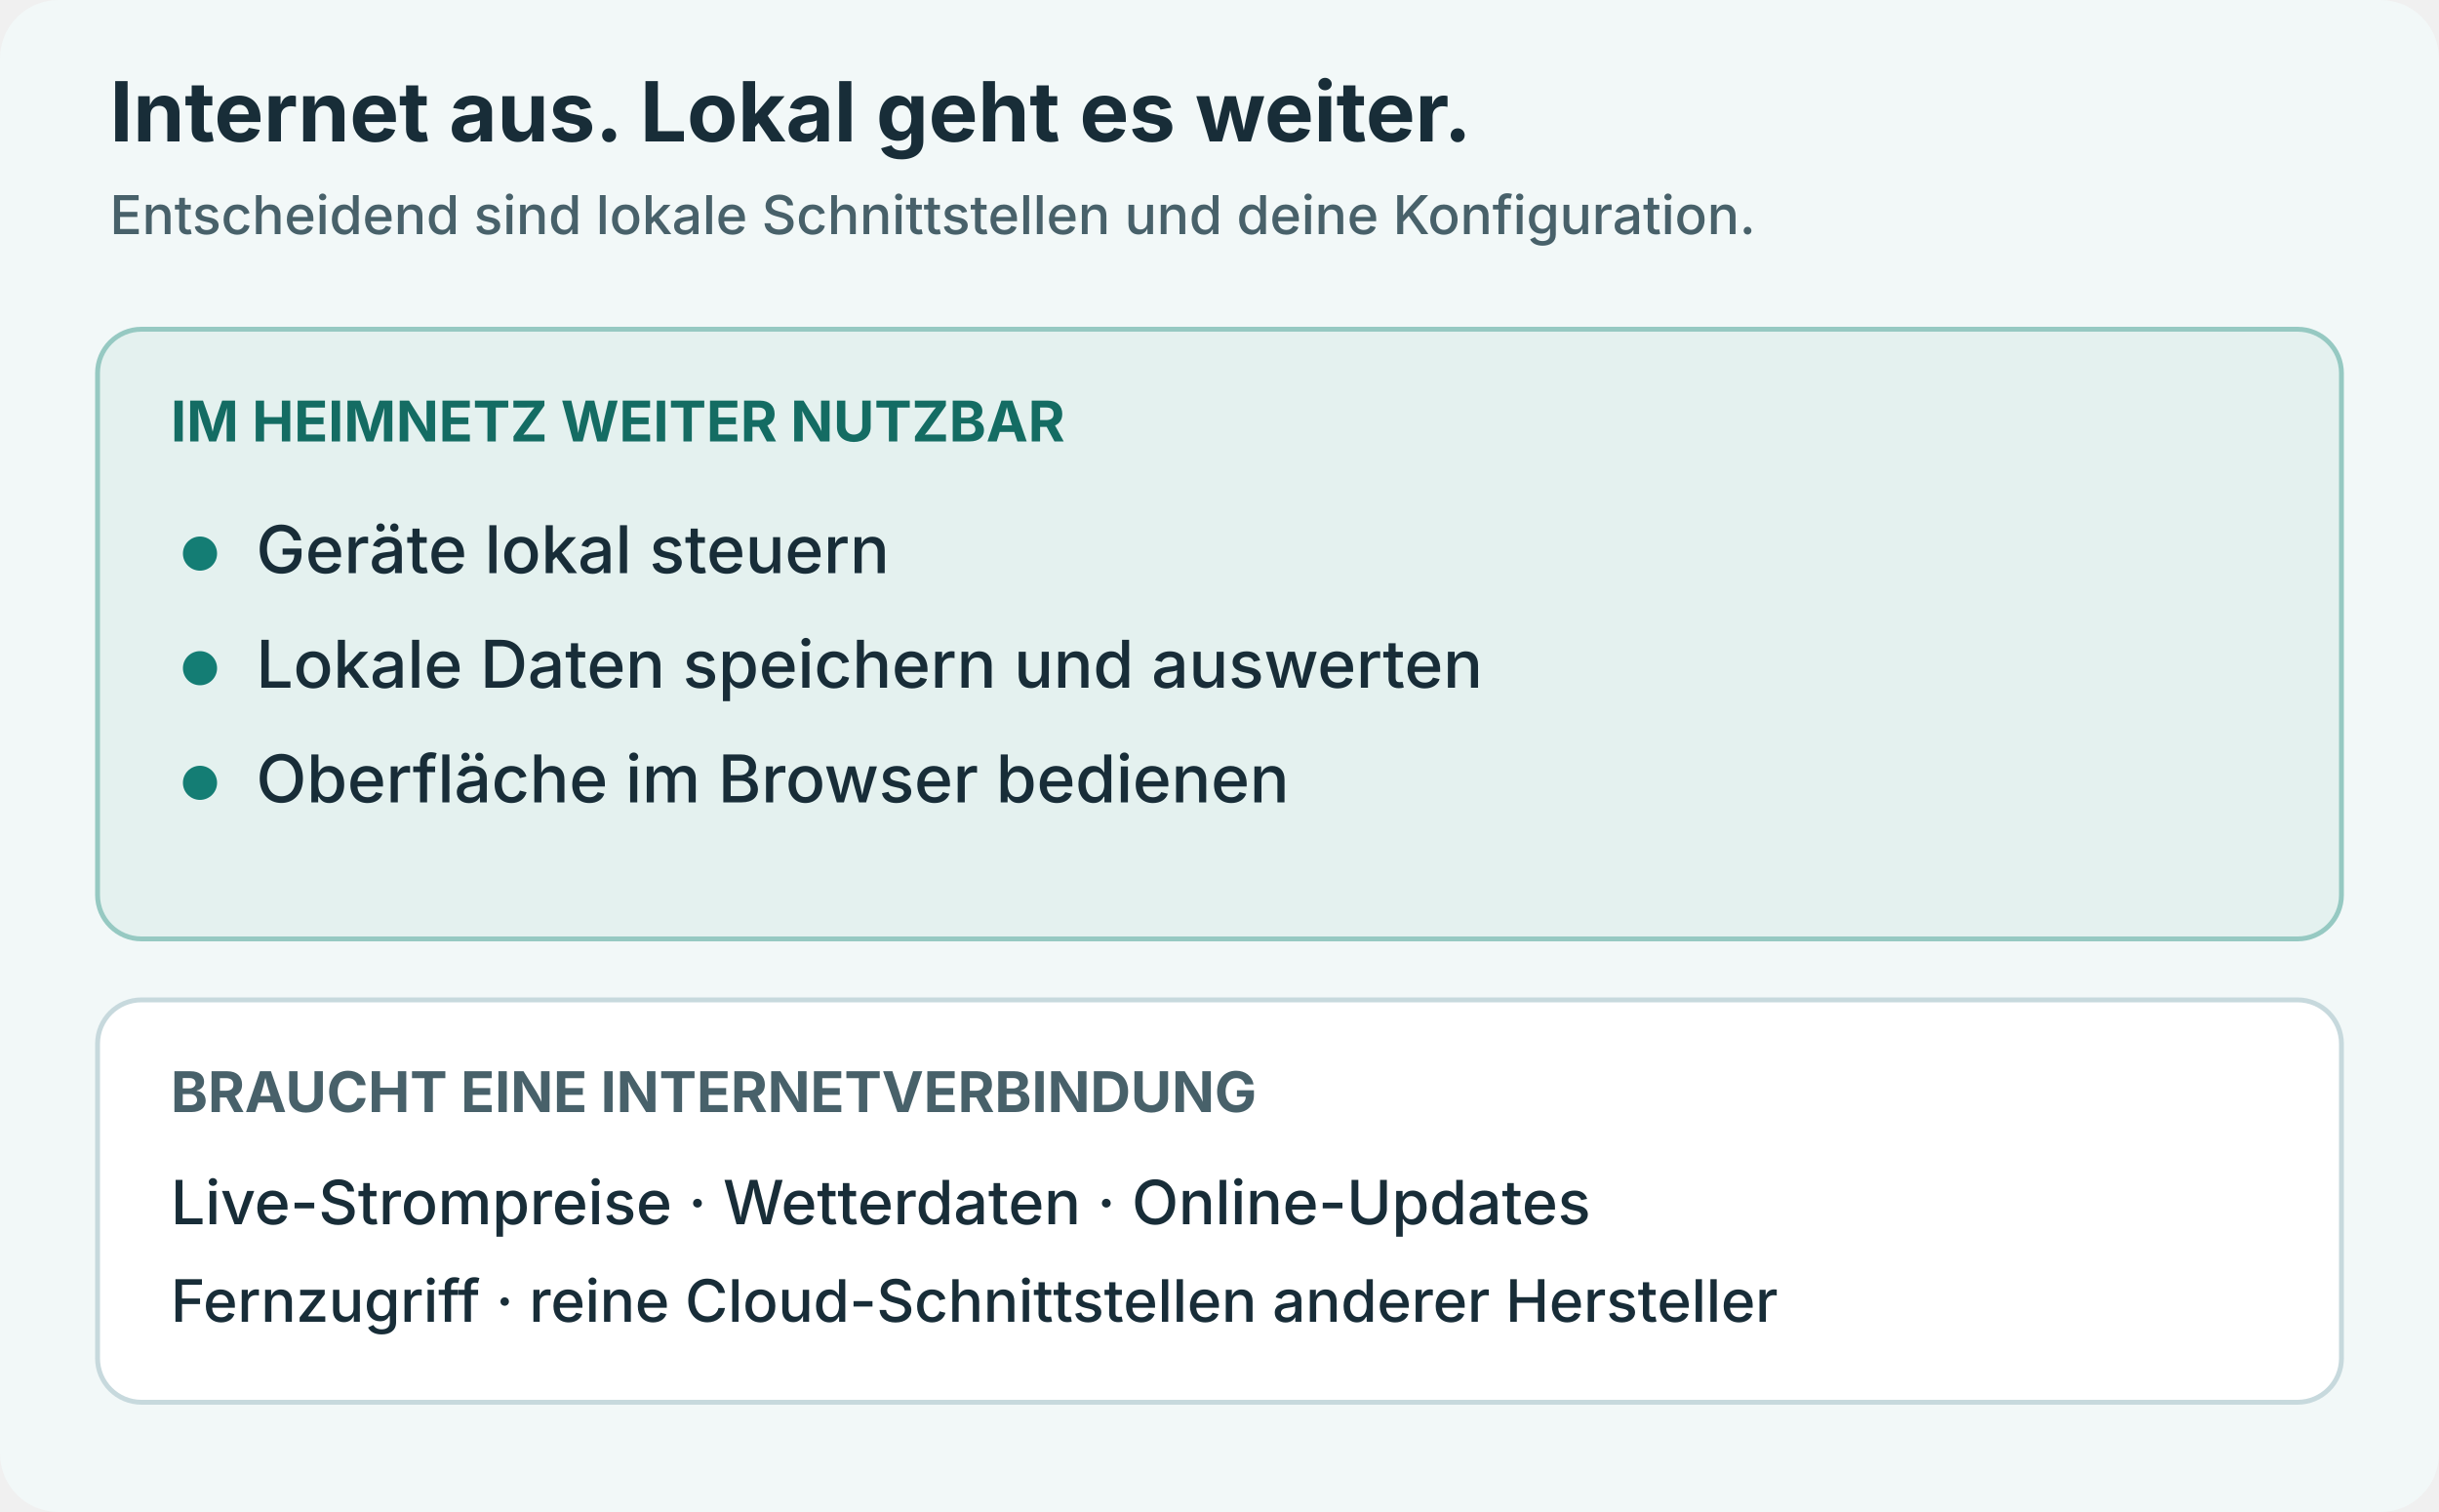
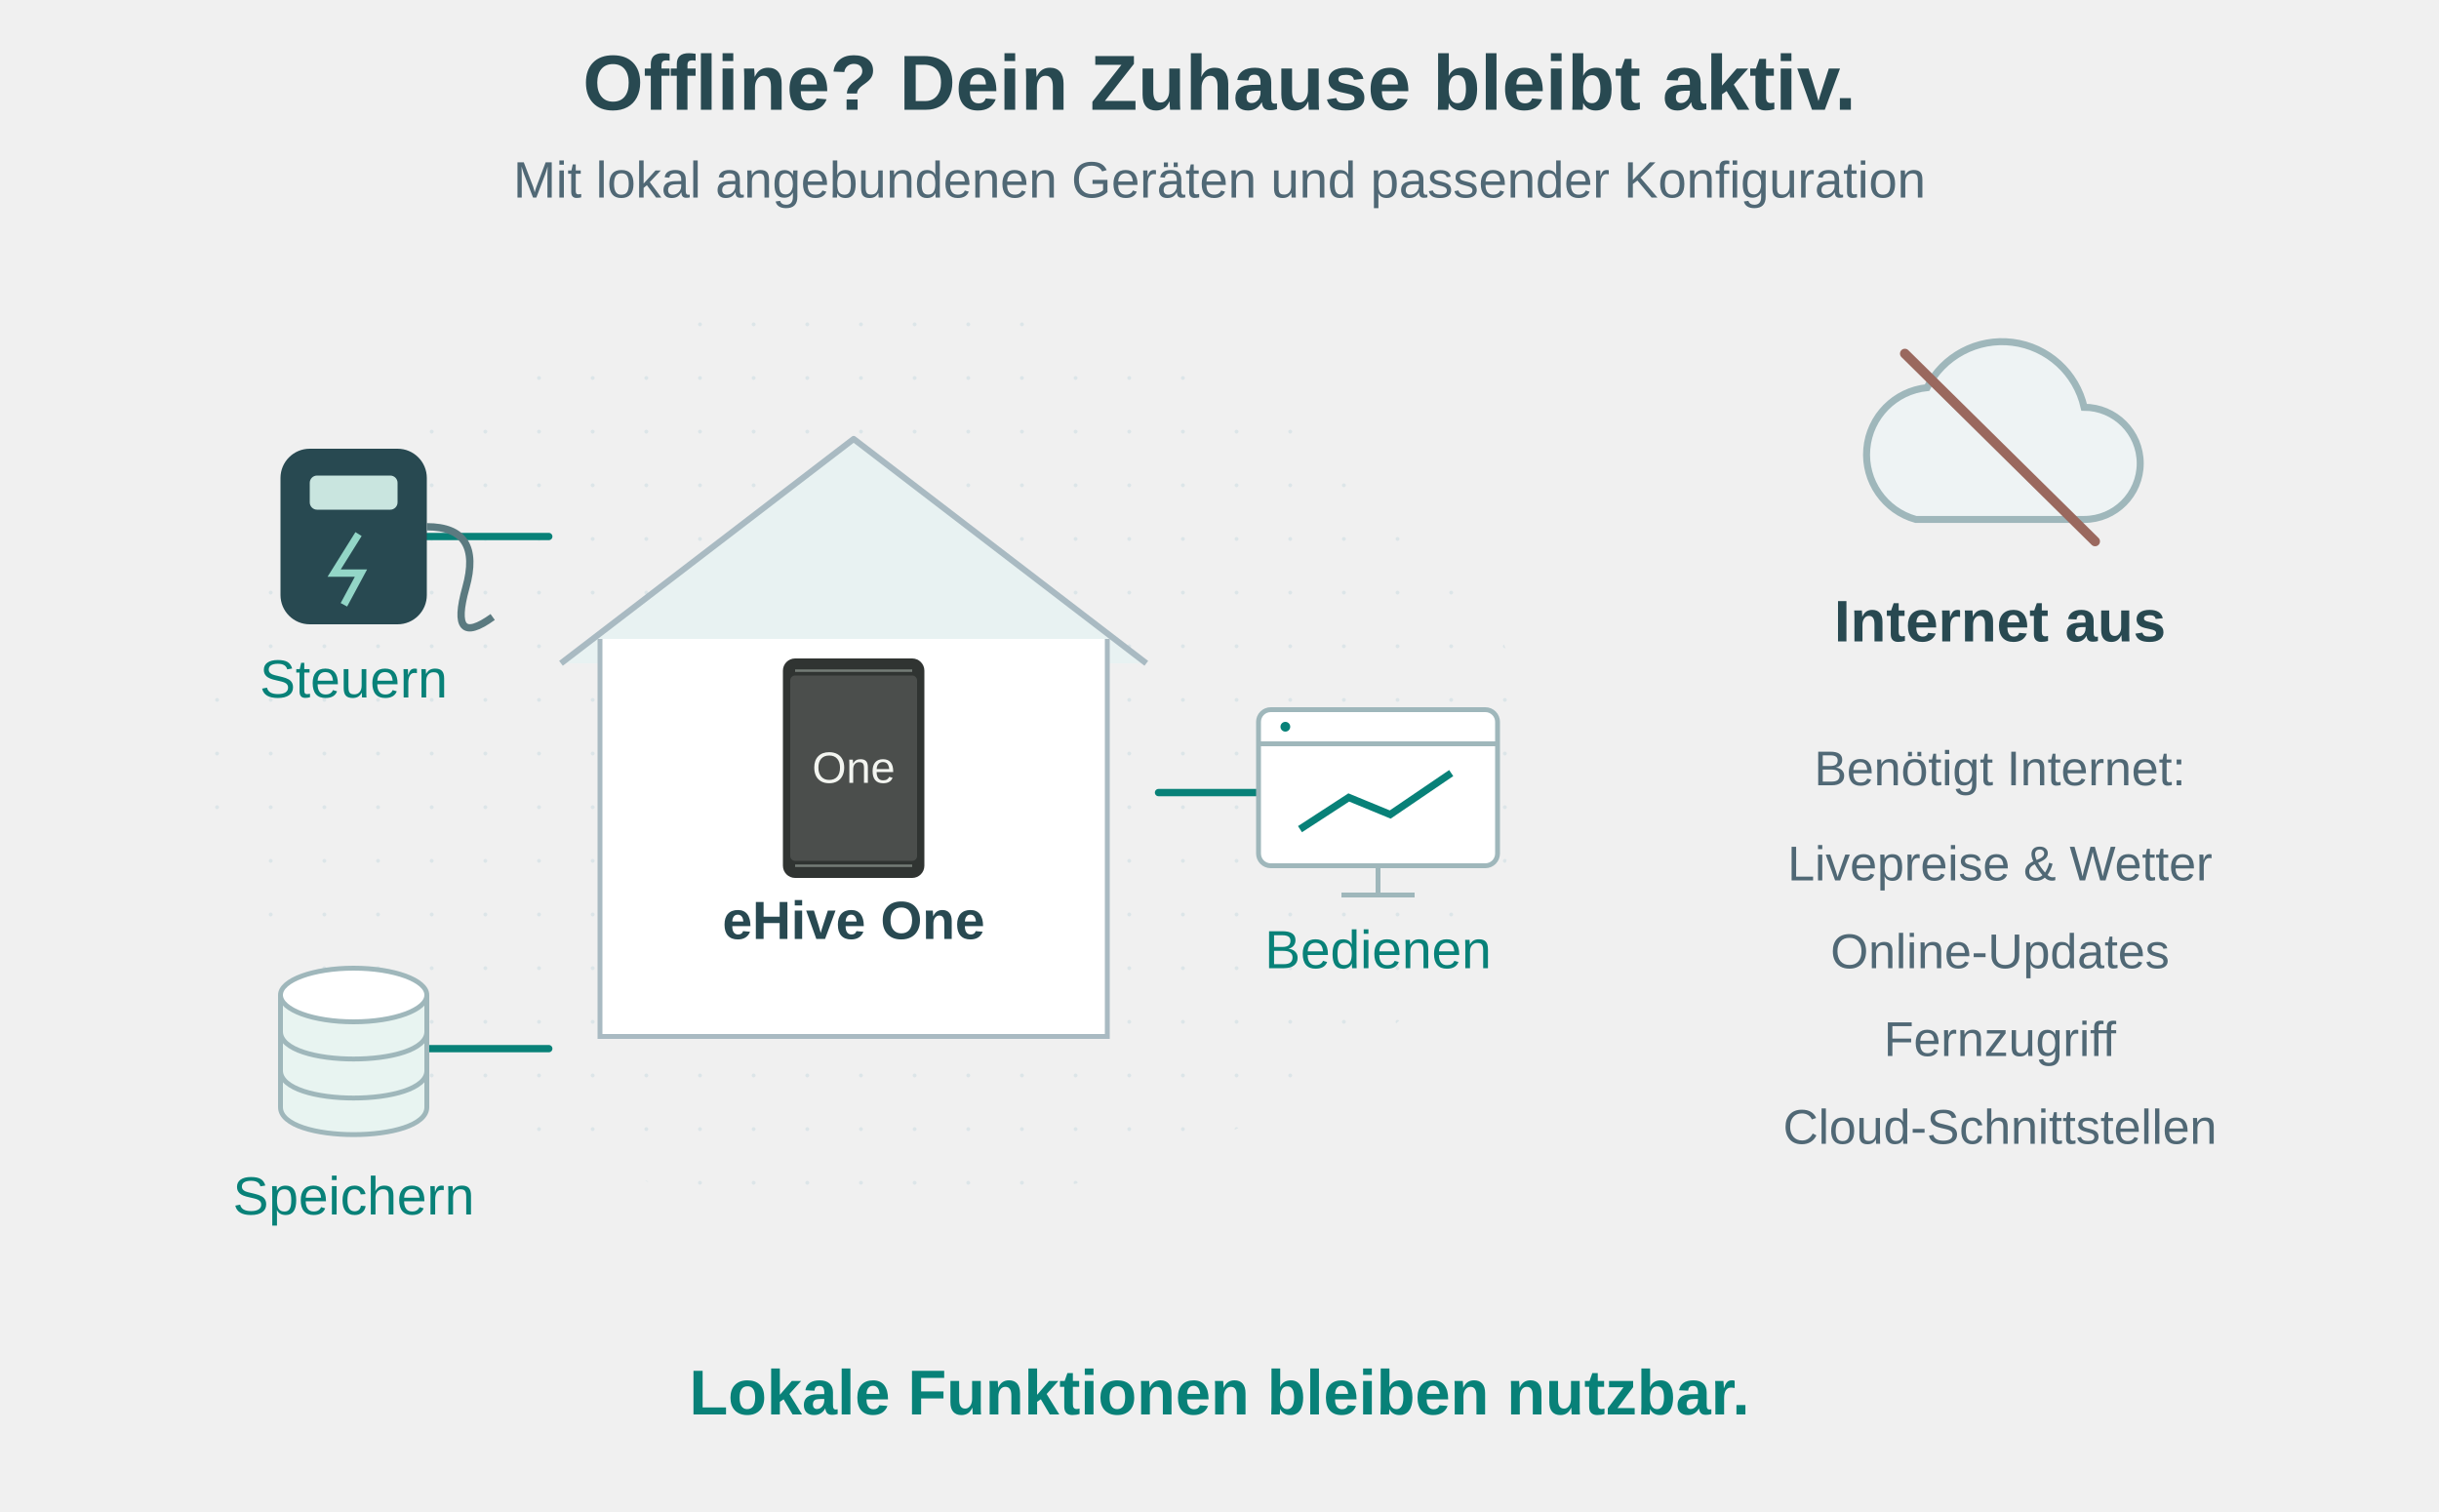
<svg xmlns="http://www.w3.org/2000/svg" viewBox="0 0 1000 620" role="img" aria-labelledby="title desc">
-   <g font-family="system-ui, -apple-system, sans-serif">
-     <rect width="1000" height="620" rx="24" fill="#f2f8f8" />
-     <text x="45" y="58" font-size="34" fill="#182d38" font-weight="750" text-anchor="start">Internet aus. Lokal geht es weiter.</text>
-     <text x="45" y="96" font-size="22" fill="#48616a" font-weight="500" text-anchor="start">Entscheidend sind lokale Schnittstellen und deine Konfiguration.</text>
-     <rect x="40" y="135" width="920" height="250" rx="18" fill="#e4f1ef" stroke="#96c9c2" stroke-width="2" />
-     <text x="70" y="181" font-size="23" fill="#146c63" font-weight="750" text-anchor="start">IM HEIMNETZ WEITER NUTZBAR</text>
-     <circle cx="82" cy="227" r="7" fill="#147d74" />
-     <text x="105" y="235" font-size="27" fill="#182d38" font-weight="500" text-anchor="start">Geräte lokal steuern</text>
-     <circle cx="82" cy="274" r="7" fill="#147d74" />
-     <text x="105" y="282" font-size="27" fill="#182d38" font-weight="500" text-anchor="start">Lokale Daten speichern und auswerten</text>
-     <circle cx="82" cy="321" r="7" fill="#147d74" />
-     <text x="105" y="329" font-size="27" fill="#182d38" font-weight="500" text-anchor="start">Oberfläche im Browser bedienen</text>
-     <rect x="40" y="410" width="920" height="165" rx="18" fill="#fff" stroke="#c7d9dd" stroke-width="2" />
-     <text x="70" y="456" font-size="23" fill="#48616a" font-weight="750" text-anchor="start">BRAUCHT EINE INTERNETVERBINDUNG</text>
-     <text x="70" y="502" font-size="25" fill="#182d38" font-weight="500" text-anchor="start">Live-Strompreise · Wetterdaten · Online-Updates</text>
-     <text x="70" y="542" font-size="24" fill="#182d38" font-weight="500" text-anchor="start">Fernzugriff · reine Cloud-Schnittstellen anderer Hersteller</text>
+   <defs>
+     <pattern id="dots" width="22" height="22" patternUnits="userSpaceOnUse">
+       <circle cx="1" cy="1" r=".8" fill="#dce5e8" />
+     </pattern>
+     <g id="one">
+       <rect x="-29" y="-45" width="58" height="90" rx="5" fill="#303432" />
+       <rect x="-26" y="-38" width="52" height="76" rx="2" fill="#4b4e4c" />
+       <path d="M-24-40H24M-24 40H24" stroke="#737b76" />
+       <text y="6" text-anchor="middle" font-size="18" fill="#f3f5f0">One</text>
+     </g>
+     <g id="meter">
+       <rect x="-27" y="-35" width="54" height="70" rx="7" fill="#fff" stroke="#9fb7bb" stroke-width="2" />
+       <path d="M-16-35v-5h32v5M-16 35v5h32v-5" fill="#e1eceb" stroke="#9fb7bb" />
+       <rect x="-18" y="-23" width="36" height="20" rx="3" fill="#e8f4f1" />
+       <text y="-10" font-size="8" text-anchor="middle" fill="#35666a" font-family="monospace">01248</text>
+       <circle cx="-12" cy="11" r="3" fill="#088178" />
+       <path d="M-3 10H17M-17 25H17" stroke="#d4e3e2" stroke-width="2" />
+     </g>
+     <g id="wallbox">
+       <rect x="-30" y="-36" width="60" height="72" rx="12" fill="#284951" />
+       <rect x="-18" y="-25" width="36" height="14" rx="3" fill="#c9e5df" />
+       <path d="M2-1l-10 16H3L-4 28" fill="none" stroke="#93d6c7" stroke-width="3" />
+       <path d="M30-4q23 0 16 25t11 12" fill="none" stroke="#5b7a80" stroke-width="3" />
+     </g>
+     <g id="pv">
+       <path d="M-38-30H38L49 28H-49Z" fill="#344f61" stroke="#8eafb9" stroke-width="2" />
+       <path d="M-19-30l-5 58M0-30V28M19-30l5 58M-42-11H42M-46 9H46" stroke="#87aaba" stroke-width="1.5" />
+       <path d="M0 28V42M-23 42H23" stroke="#8eafb9" stroke-width="3" />
+     </g>
+     <g id="browser">
+       <rect x="-49" y="-34" width="98" height="64" rx="5" fill="#fff" stroke="#9fb7bb" stroke-width="2" />
+       <path d="M-49-20H49M-15 42H15M0 30V42" stroke="#9fb7bb" stroke-width="2" />
+       <circle cx="-38" cy="-27" r="2" fill="#088178" />
+       <path d="M-32 15l20-13 17 7 25-17" fill="none" stroke="#088178" stroke-width="3" />
+     </g>
+     <g id="phone">
+       <rect x="-24" y="-43" width="48" height="86" rx="8" fill="#fff" stroke="#9fb7bb" stroke-width="2.5" />
+       <path d="M-10-34H10M-7 34H7" stroke="#9fb7bb" stroke-width="2" />
+       <path d="M-9 0l7 7 14-17" fill="none" stroke="#088178" stroke-width="3" />
+     </g>
+     <g id="shield">
+       <path d="M0-48l41 16V0q0 29-41 51Q-41 29-41 0V-32Z" fill="#e8f4f1" stroke="#088178" stroke-width="2.5" />
+       <rect x="-17" y="-6" width="34" height="29" rx="5" fill="#088178" />
+       <path d="M-10-6V-17a10 10 0 0 1 20 0V-6" fill="none" stroke="#088178" stroke-width="4" />
+       <circle cy="5" r="3" fill="#fff" />
+       <path d="M0 7V13" stroke="#fff" stroke-width="2" />
+     </g>
+     <g id="cloud">
+       <path d="M-30 20h60a20 20 0 0 0 0-40 30 30 0 0 0-56-7 24 24 0 0 0-4 47Z" fill="#eef3f4" stroke="#9fb7bb" stroke-width="2.5" />
+     </g>
+     <g id="house">
+       <path d="M-120-38L0-130 120-38" fill="#e8f2f2" stroke="#a9bac2" stroke-width="2.5" stroke-linejoin="round" />
+       <path d="M-104-48V115H104V-48" fill="#fff" stroke="#a9bac2" stroke-width="2" />
+       <path d="M-104 115H104" stroke="#a9bac2" stroke-width="2" />
+     </g>
+     <g id="storage">
+       <path d="M-30-22V24c0 15 60 15 60 0V-22" fill="#e8f4f1" stroke="#9fb7bb" stroke-width="2" />
+       <ellipse cy="-22" rx="30" ry="11" fill="#fff" stroke="#9fb7bb" stroke-width="2" />
+       <path d="M-30-7c0 15 60 15 60 0M-30 9c0 15 60 15 60 0" fill="none" stroke="#9fb7bb" stroke-width="2" />
+     </g>
+   </defs>
+   <g font-family="Arial,Helvetica,sans-serif">
+     <text x="500" y="45" text-anchor="middle" font-size="32" fill="#284951" font-weight="700">Offline? Dein Zuhause bleibt aktiv.</text>
+     <text x="500" y="81" text-anchor="middle" font-size="21" fill="#506875" font-weight="500">Mit lokal angebundenen Geräten und passender Konfiguration</text>
+     <ellipse cx="355" cy="310" rx="270" ry="185" fill="url(#dots)" />
+     <use href="#house" transform="translate(350 310) scale(1)" />
+     <use href="#one" transform="translate(350 315) scale(1)" />
+     <text x="350" y="385" text-anchor="middle" font-size="22" fill="#284951" font-weight="700">eHive One</text>
+     <path d="M175 220H225M175 430H225M475 325H515" fill="none" stroke="#088178" stroke-width="3" stroke-linecap="round" stroke-linejoin="round" />
+     <use href="#wallbox" transform="translate(145 220) scale(1)" />
+     <use href="#storage" transform="translate(145 430) scale(1)" />
+     <use href="#browser" transform="translate(565 325) scale(1)" />
+     <text x="145" y="286" text-anchor="middle" font-size="22" fill="#088178" font-weight="500">Steuern</text>
+     <text x="145" y="498" text-anchor="middle" font-size="22" fill="#088178" font-weight="500">Speichern</text>
+     <text x="565" y="397" text-anchor="middle" font-size="22" fill="#088178" font-weight="500">Bedienen</text>
+     <use href="#cloud" transform="translate(820 190) scale(1.15)" />
+     <path d="M781 145l78 77" stroke="#9a685e" stroke-width="4" stroke-linecap="round" />
+     <text x="820" y="263" text-anchor="middle" font-size="24" fill="#284951" font-weight="700">Internet aus</text>
+     <text x="820" y="322" text-anchor="middle" font-size="20" fill="#506875" font-weight="500">Benötigt Internet:</text>
+     <text x="820" y="361" text-anchor="middle" font-size="20" fill="#506875" font-weight="500">Livepreise &amp; Wetter</text>
+     <text x="820" y="397" text-anchor="middle" font-size="20" fill="#506875" font-weight="500">Online-Updates</text>
+     <text x="820" y="433" text-anchor="middle" font-size="20" fill="#506875" font-weight="500">Fernzugriff</text>
+     <text x="820" y="469" text-anchor="middle" font-size="20" fill="#506875" font-weight="500">Cloud-Schnittstellen</text>
+     <text x="500" y="580" text-anchor="middle" font-size="26" fill="#088178" font-weight="700">Lokale Funktionen bleiben nutzbar.</text>
  </g>
</svg>
